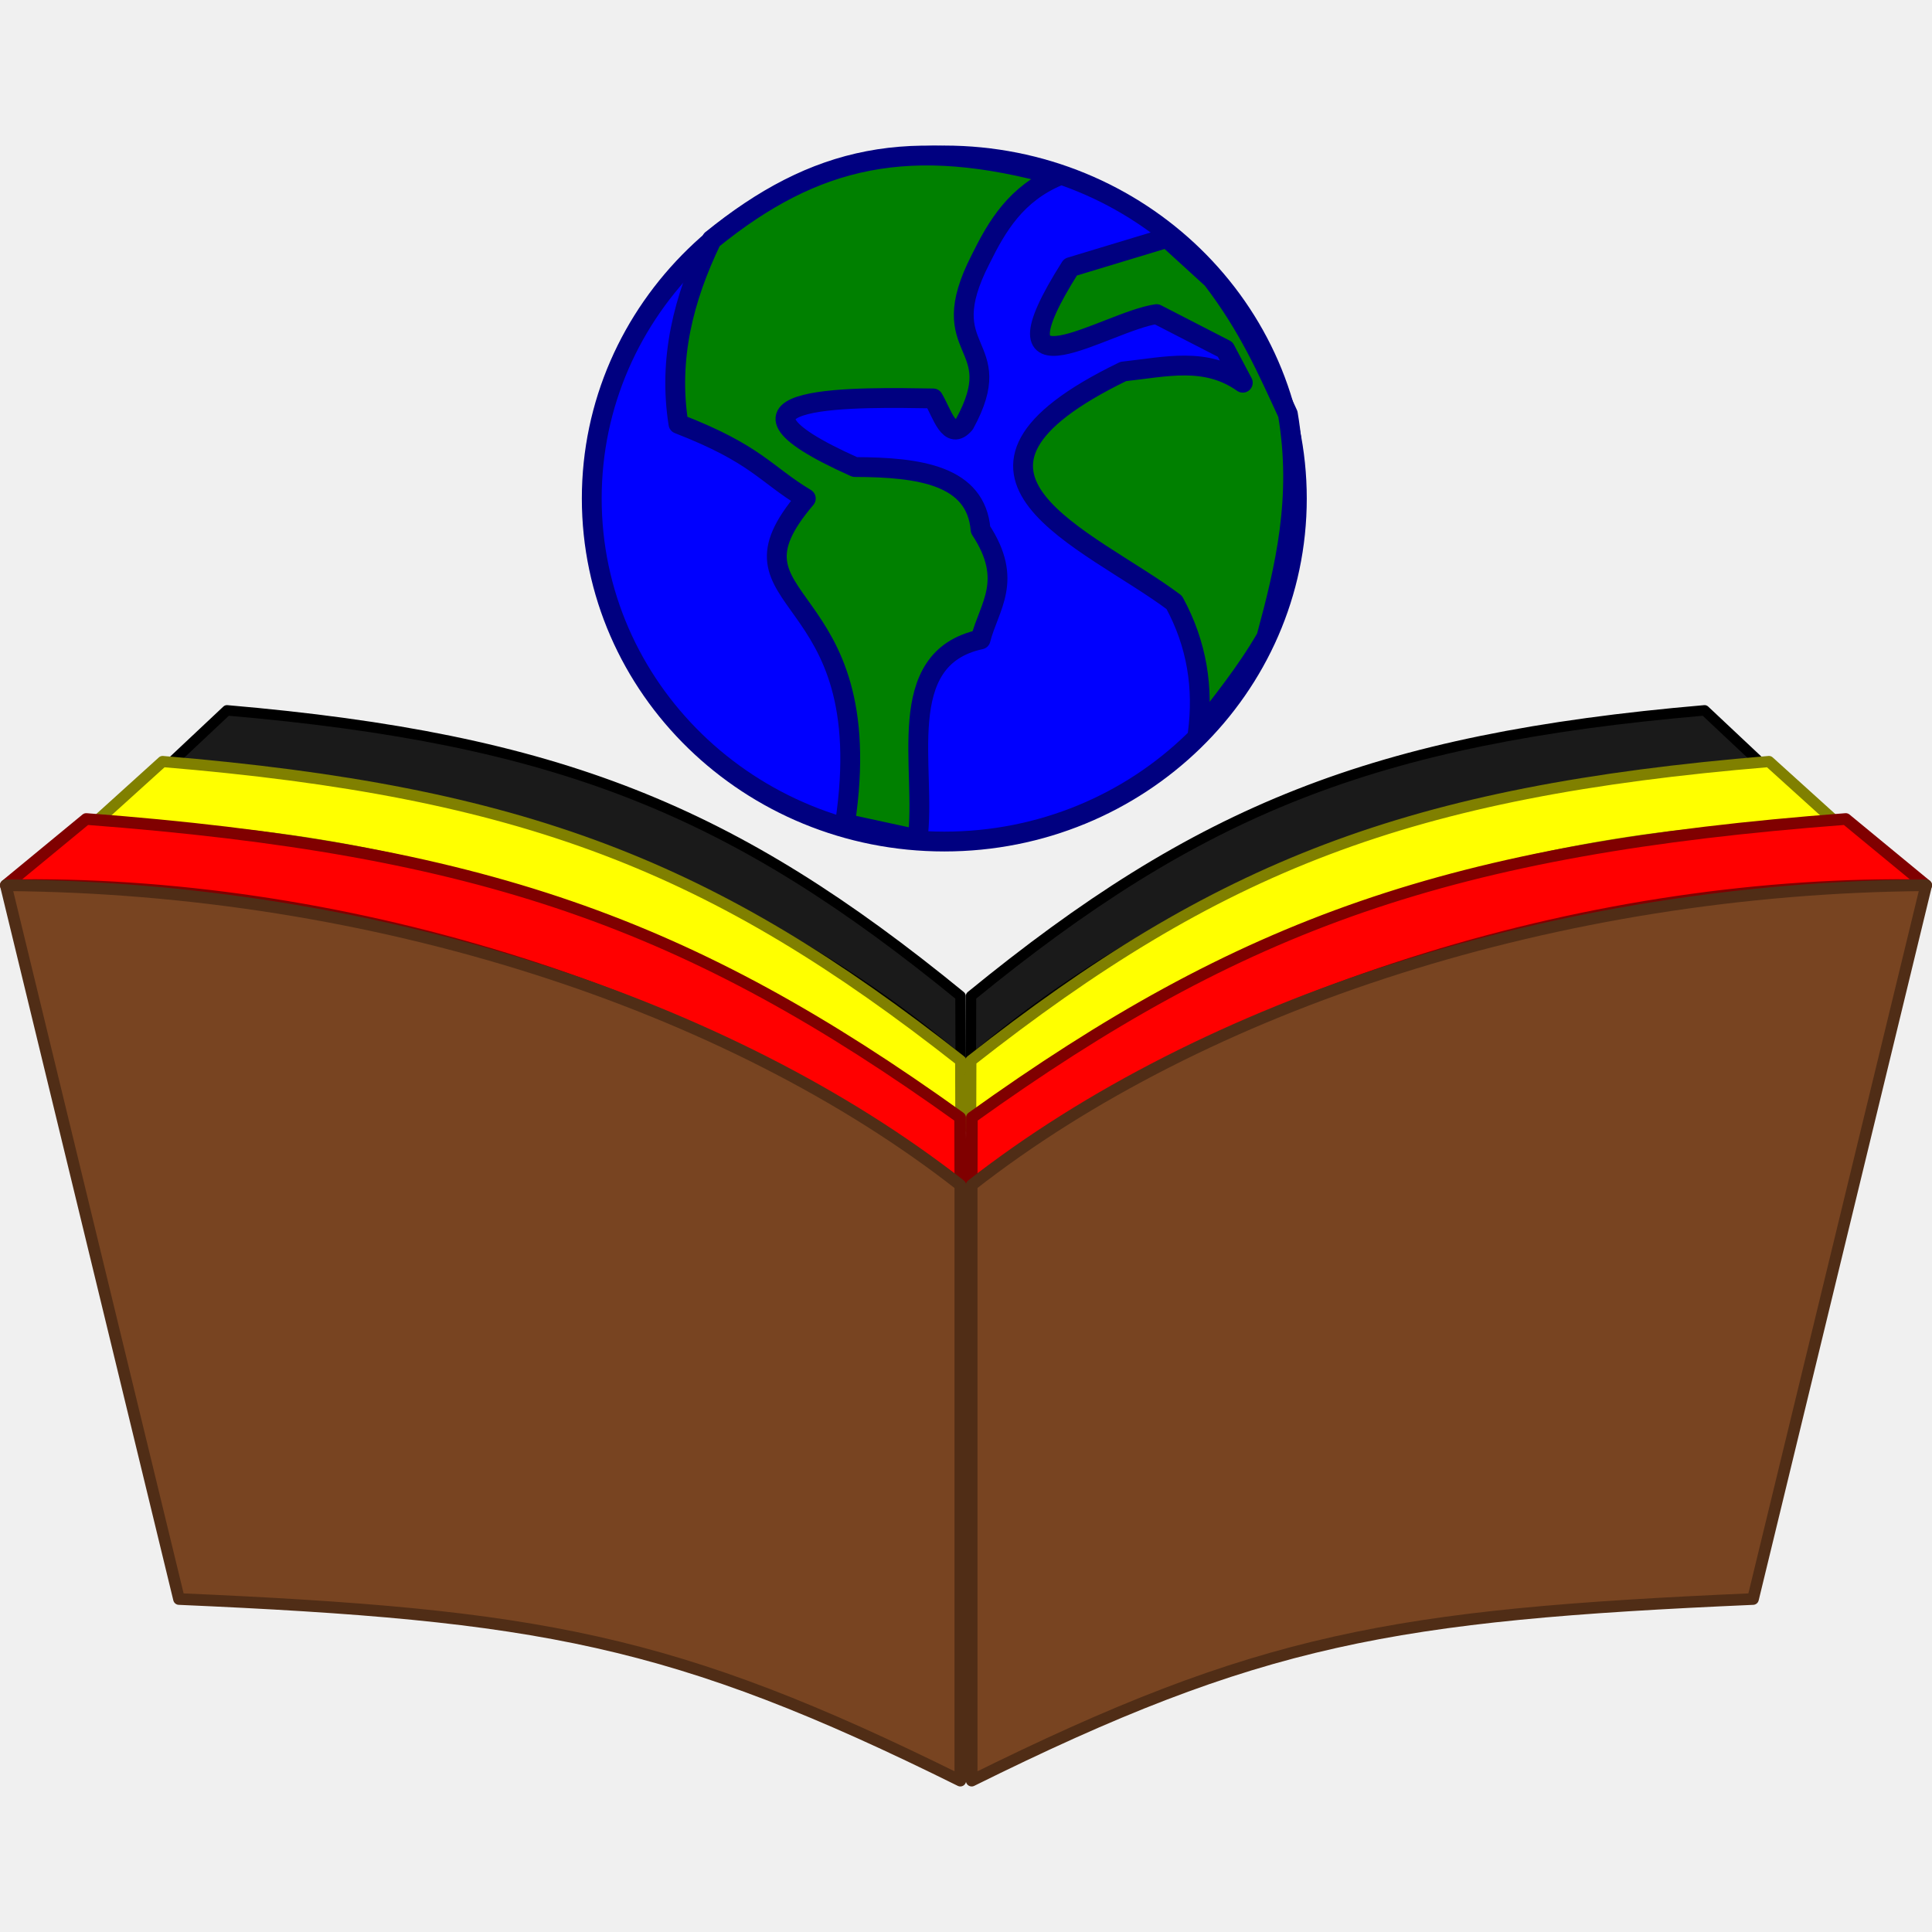
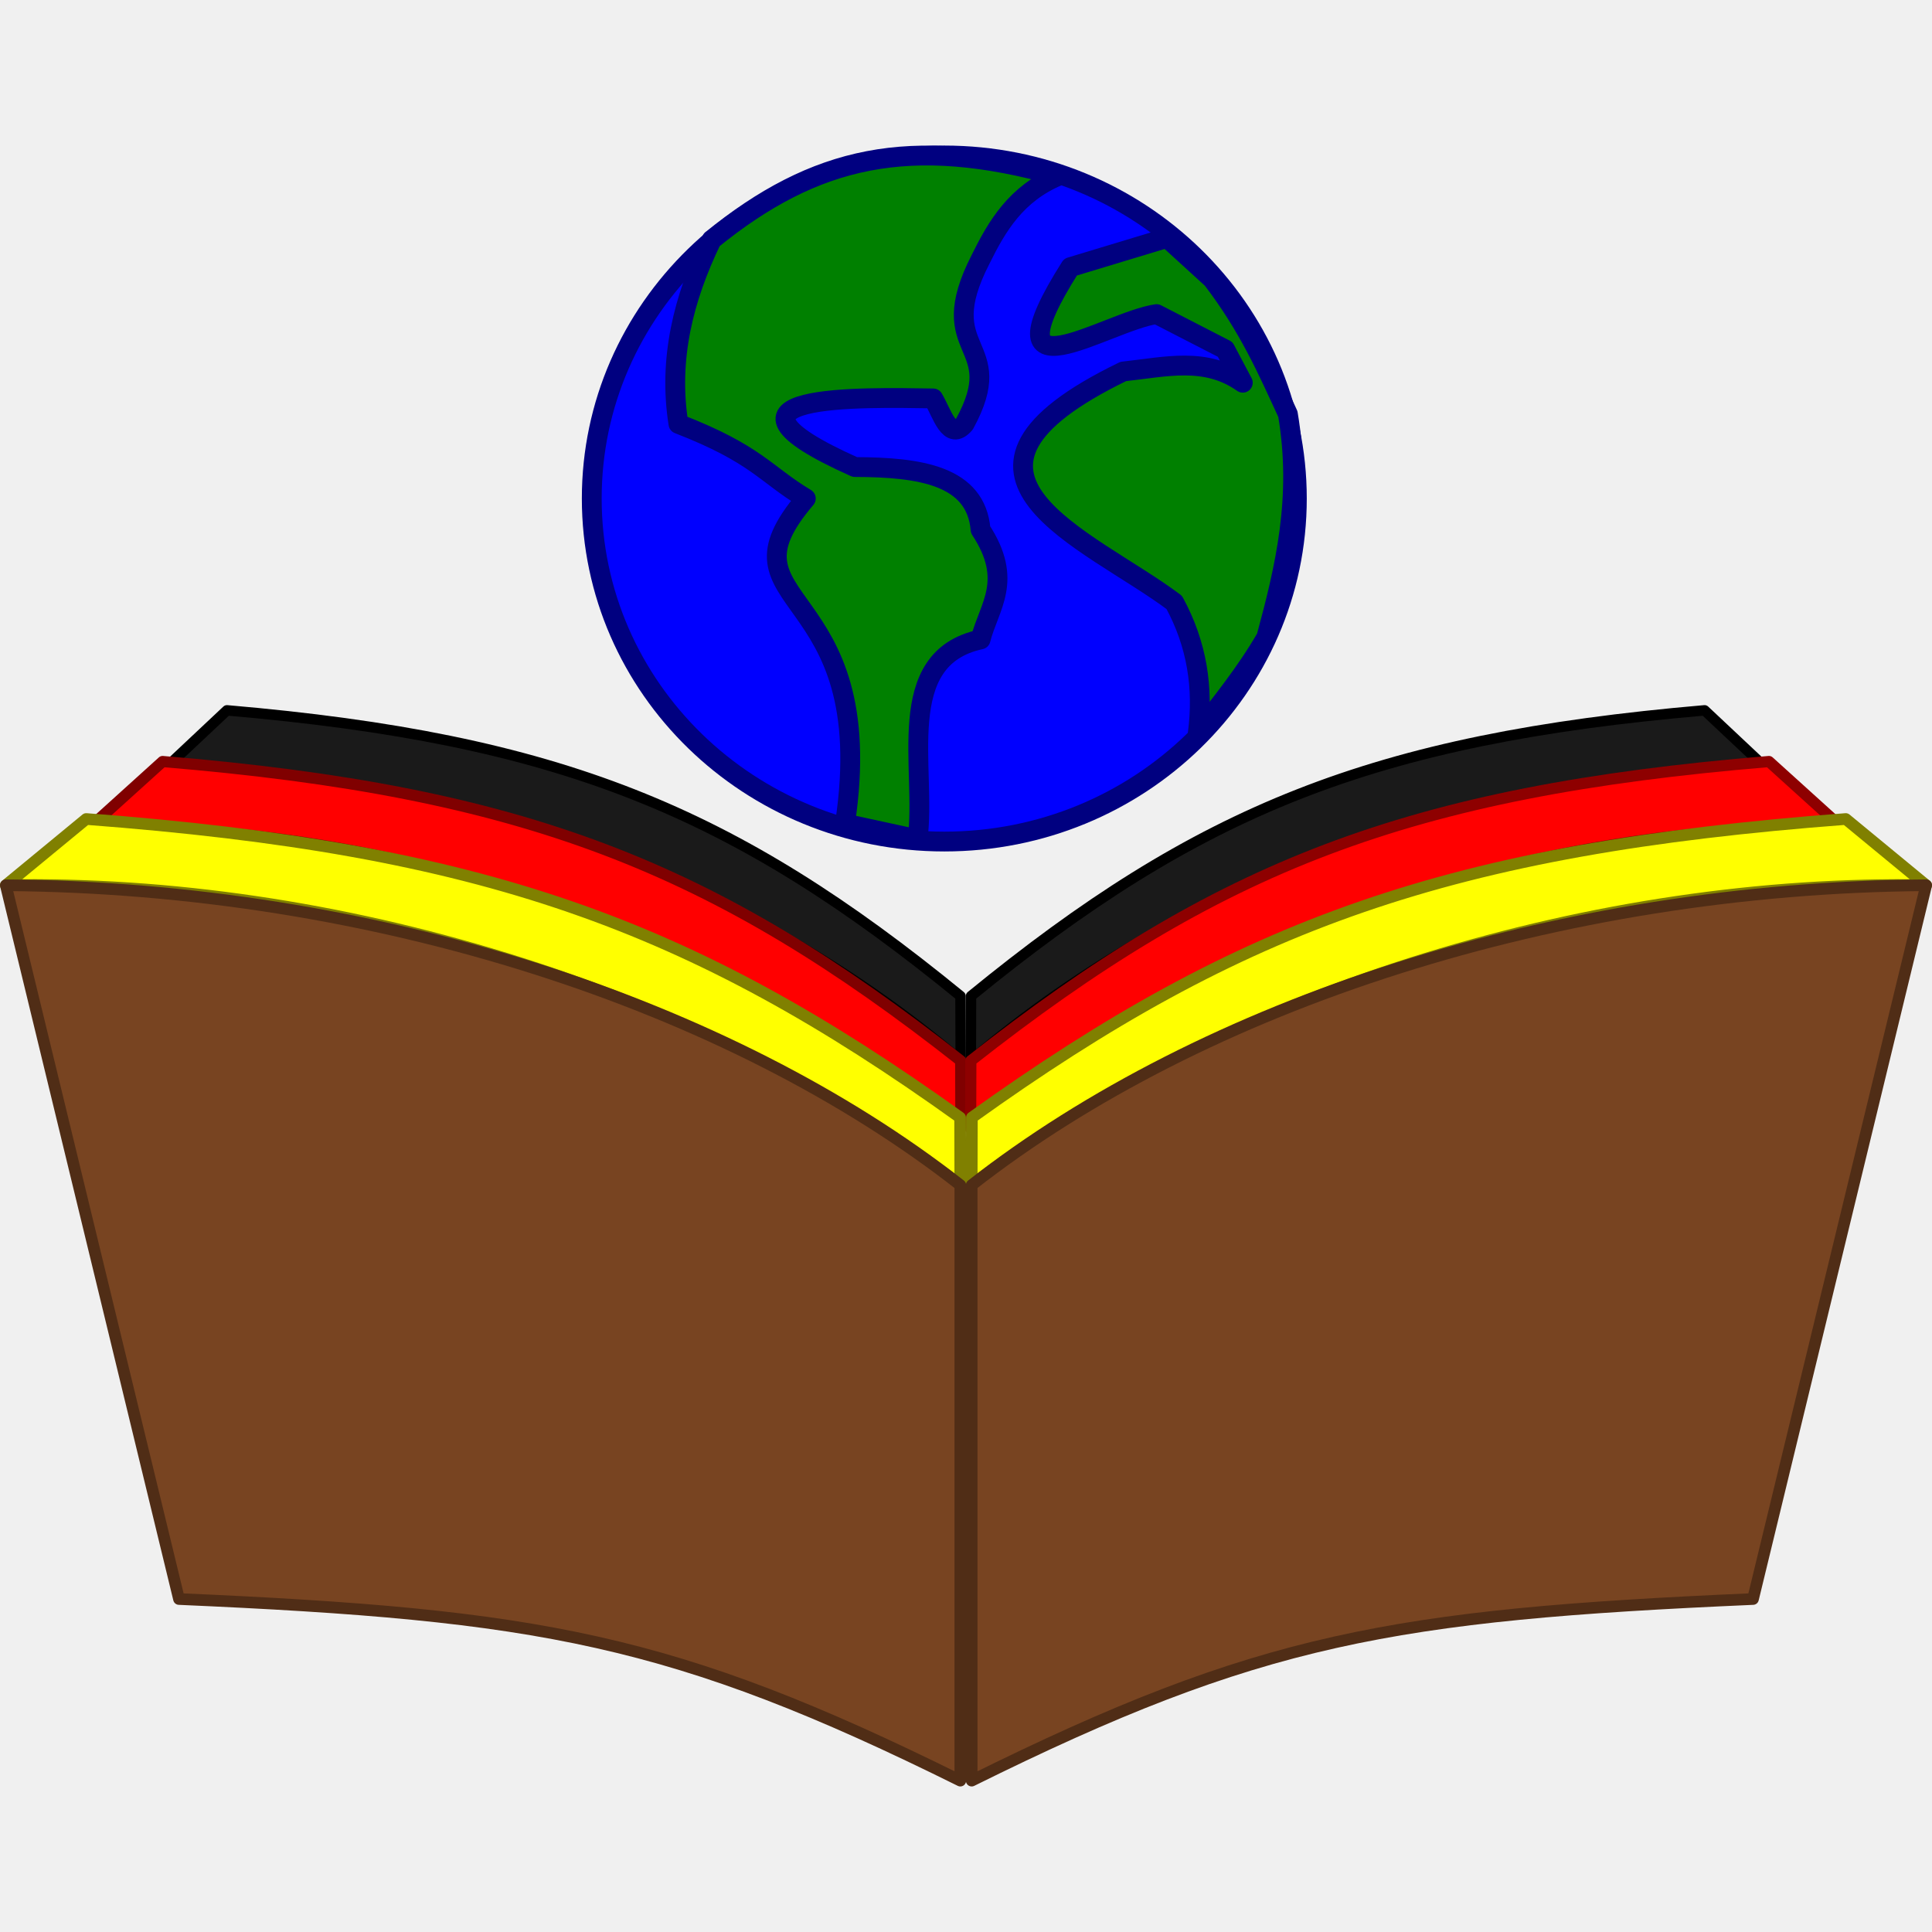
<svg xmlns="http://www.w3.org/2000/svg" width="180" height="180" viewBox="0 0 180 180" version="1.1" id="svg1" xml:space="preserve">
  <defs id="defs1" />
+   <g id="layer2" style="display:inline">
+     <text xml:space="preserve" style="font-size:32px;fill:#ffffff;stroke:#808080;stroke-width:1;stroke-dasharray:none" x="211.438" y="85.054" id="text1">
+       <tspan id="tspan1" x="211.438" y="85.054" style="font-style:normal;font-variant:normal;font-weight:normal;font-stretch:normal;font-size:32px;font-family:Futura;-inkscape-font-specification:Futura;fill:#ffffff;stroke:#808080;stroke-width:1;stroke-dasharray:none">Sprachen</tspan>
+     </text>
+     <text xml:space="preserve" style="font-style:normal;font-variant:normal;font-weight:normal;font-stretch:normal;font-size:32px;font-family:Futura;-inkscape-font-specification:Futura;fill:#ffffff;stroke:#808080;stroke-width:1;stroke-dasharray:none" x="241.18" y="114.264" id="text2">
+       <tspan id="tspan2" x="241.18" y="114.264" style="font-size:32px;fill:#ffffff;stroke:#808080">Leser</tspan>
+     </text>
+   </g>
  <g id="layer4">
    <g id="g3" transform="translate(-0.5919391,-1.955901)">
      <path style="fill:#1a1a1a;stroke:#000000;stroke-width:0.973;stroke-linejoin:round;stroke-dasharray:none" d="m 15.45,74.045 6.287,-5.908 c 30.948,2.67 47.178,9.317 68.344,26.622 l 0.017,6.026 C 69.474,83.152 40.938,73.52 15.45,74.045 Z" id="path4-1-1" />
      <path style="fill:#1a1a1a;stroke:#000000;stroke-width:0.973;stroke-linejoin:round;stroke-dasharray:none" d="m 165.691,74.045 -6.287,-5.908 c -30.948,2.67 -47.178,9.317 -68.344,26.622 l -0.017,6.026 C 111.666,83.152 140.203,73.52 165.691,74.045 Z" id="path9" />
-       <path style="fill:#ffff00;stroke:#808000;stroke-width:1.039;stroke-linejoin:round;stroke-dasharray:none" d="m 8.902,79.092 6.84,-6.187 c 33.671,2.796 51.329,9.757 74.356,27.88 l 0.019,6.311 C 67.679,88.629 36.632,78.543 8.902,79.092 Z" id="path4-1" />
-       <path style="fill:#ffff00;stroke:#808000;stroke-width:1.039;stroke-linejoin:round;stroke-dasharray:none" d="m 172.239,79.092 -6.84,-6.187 c -33.671,2.796 -51.329,9.757 -74.356,27.88 l -0.019,6.311 C 113.462,88.629 144.509,78.543 172.239,79.092 Z" id="path10" />
-       <path style="fill:#ff0000;stroke:#800000;stroke-width:1.085;stroke-linejoin:round;stroke-dasharray:none" d="M 1.135,84.433 8.624,78.26 C 45.493,81.05 64.828,87.994 90.043,106.075 l 0.02,6.296 C 65.494,93.948 31.498,83.886 1.135,84.433 Z" id="path4" />
-       <path style="fill:#ff0000;stroke:#800000;stroke-width:1.085;stroke-linejoin:round;stroke-dasharray:none" d="m 180.049,84.433 -7.49,-6.173 c -36.869,2.789 -56.204,9.734 -81.418,27.814 l -0.02,6.296 C 115.69,93.948 149.686,83.886 180.049,84.433 Z" id="path11" />
+       <path style="fill:#ff0000;stroke:#800000;stroke-width:1.039;stroke-linejoin:round;stroke-dasharray:none;stroke-opacity:1;fill-opacity:1" d="m 8.902,79.092 6.84,-6.187 c 33.671,2.796 51.329,9.757 74.356,27.88 l 0.019,6.311 C 67.679,88.629 36.632,78.543 8.902,79.092 Z" id="path4-1" />
+       <path style="fill:#ff0000;stroke:#8e0000;stroke-width:1.039;stroke-linejoin:round;stroke-dasharray:none;fill-opacity:1;stroke-opacity:1" d="m 172.239,79.092 -6.84,-6.187 c -33.671,2.796 -51.329,9.757 -74.356,27.88 l -0.019,6.311 C 113.462,88.629 144.509,78.543 172.239,79.092 Z" id="path10" />
+       <path style="fill:#ffff00;stroke:#808000;stroke-width:1.085;stroke-linejoin:round;stroke-dasharray:none;fill-opacity:1;stroke-opacity:1" d="M 1.135,84.433 8.624,78.26 C 45.493,81.05 64.828,87.994 90.043,106.075 l 0.02,6.296 C 65.494,93.948 31.498,83.886 1.135,84.433 Z" id="path4" />
+       <path style="fill:#ffff00;stroke:#808000;stroke-width:1.085;stroke-linejoin:round;stroke-dasharray:none;fill-opacity:1;stroke-opacity:1" d="m 180.049,84.433 -7.49,-6.173 c -36.869,2.789 -56.204,9.734 -81.418,27.814 l -0.02,6.296 C 115.69,93.948 149.686,83.886 180.049,84.433 Z" id="path11" />
      <path style="fill:#784421;stroke:#502d16;stroke-width:1.085;stroke-linejoin:round;stroke-dasharray:none" d="m 17.268,150.933 c 33.569,1.472 46.018,3.646 72.795,16.92 V 112.371 C 68.466,95.476 35.363,84.671 1.135,84.433 Z" id="path3" />
      <path style="fill:#784421;stroke:#502d16;stroke-width:1.085;stroke-linejoin:round;stroke-dasharray:none" d="m 163.916,150.933 c -33.569,1.472 -46.018,3.646 -72.795,16.92 V 112.371 C 112.718,95.476 145.82,84.671 180.049,84.433 Z" id="path8" />
      <g id="g2" transform="matrix(1.847257,0,0,1.847257,-77.68237,-35.22846)">
        <ellipse style="display:inline;fill:#0000ff;stroke:#000080;stroke-width:1;stroke-linejoin:round;stroke-dasharray:none" id="path12" cx="90" cy="45.272" rx="17.781" ry="17.301" />
        <path style="display:inline;fill:#008000;stroke:#000080;stroke-width:1;stroke-linejoin:round;stroke-dasharray:none" d="m 78.271,32.218 c -1.426,2.952 -2.2,6.013 -1.68,9.29 3.948,1.533 4.358,2.521 6.424,3.764 -4.775,5.598 3.822,4.115 1.977,16.397 l 3.657,0.791 c 0.482,-3.533 -1.299,-9.114 3.181,-10.08 0.421,-1.664 1.69,-2.965 0,-5.534 -0.23,-2.741 -3.062,-3.153 -6.343,-3.162 -8.365,-3.742 0.439,-3.512 3.953,-3.459 0.464,0.777 0.815,2.173 1.581,1.285 2.301,-4.211 -1.669,-3.468 0.809,-8.302 0.835,-1.694 1.796,-3.31 3.912,-4.203 -7.443,-2.081 -12.253,-1.015 -17.469,3.215 z" id="path14" />
        <path style="display:inline;fill:#008000;stroke:#000080;stroke-width:1;stroke-linejoin:round;stroke-dasharray:none" d="m 101.238,32.126 -4.875,1.475 c -4.415,6.979 1.811,2.725 4.343,2.372 l 3.459,1.779 0.889,1.68 c -1.871,-1.321 -3.875,-0.801 -6.028,-0.567 -10.701,5.185 -1.745,8.411 2.57,11.648 1.145,2.103 1.489,4.309 1.186,6.609 1.186,-1.547 2.406,-3.027 3.459,-4.843 0.953,-3.509 1.799,-7.063 1.087,-11.266 -1.052,-2.278 -1.973,-4.402 -3.816,-6.812 z" id="path15" />
      </g>
    </g>
  </g>
</svg>
